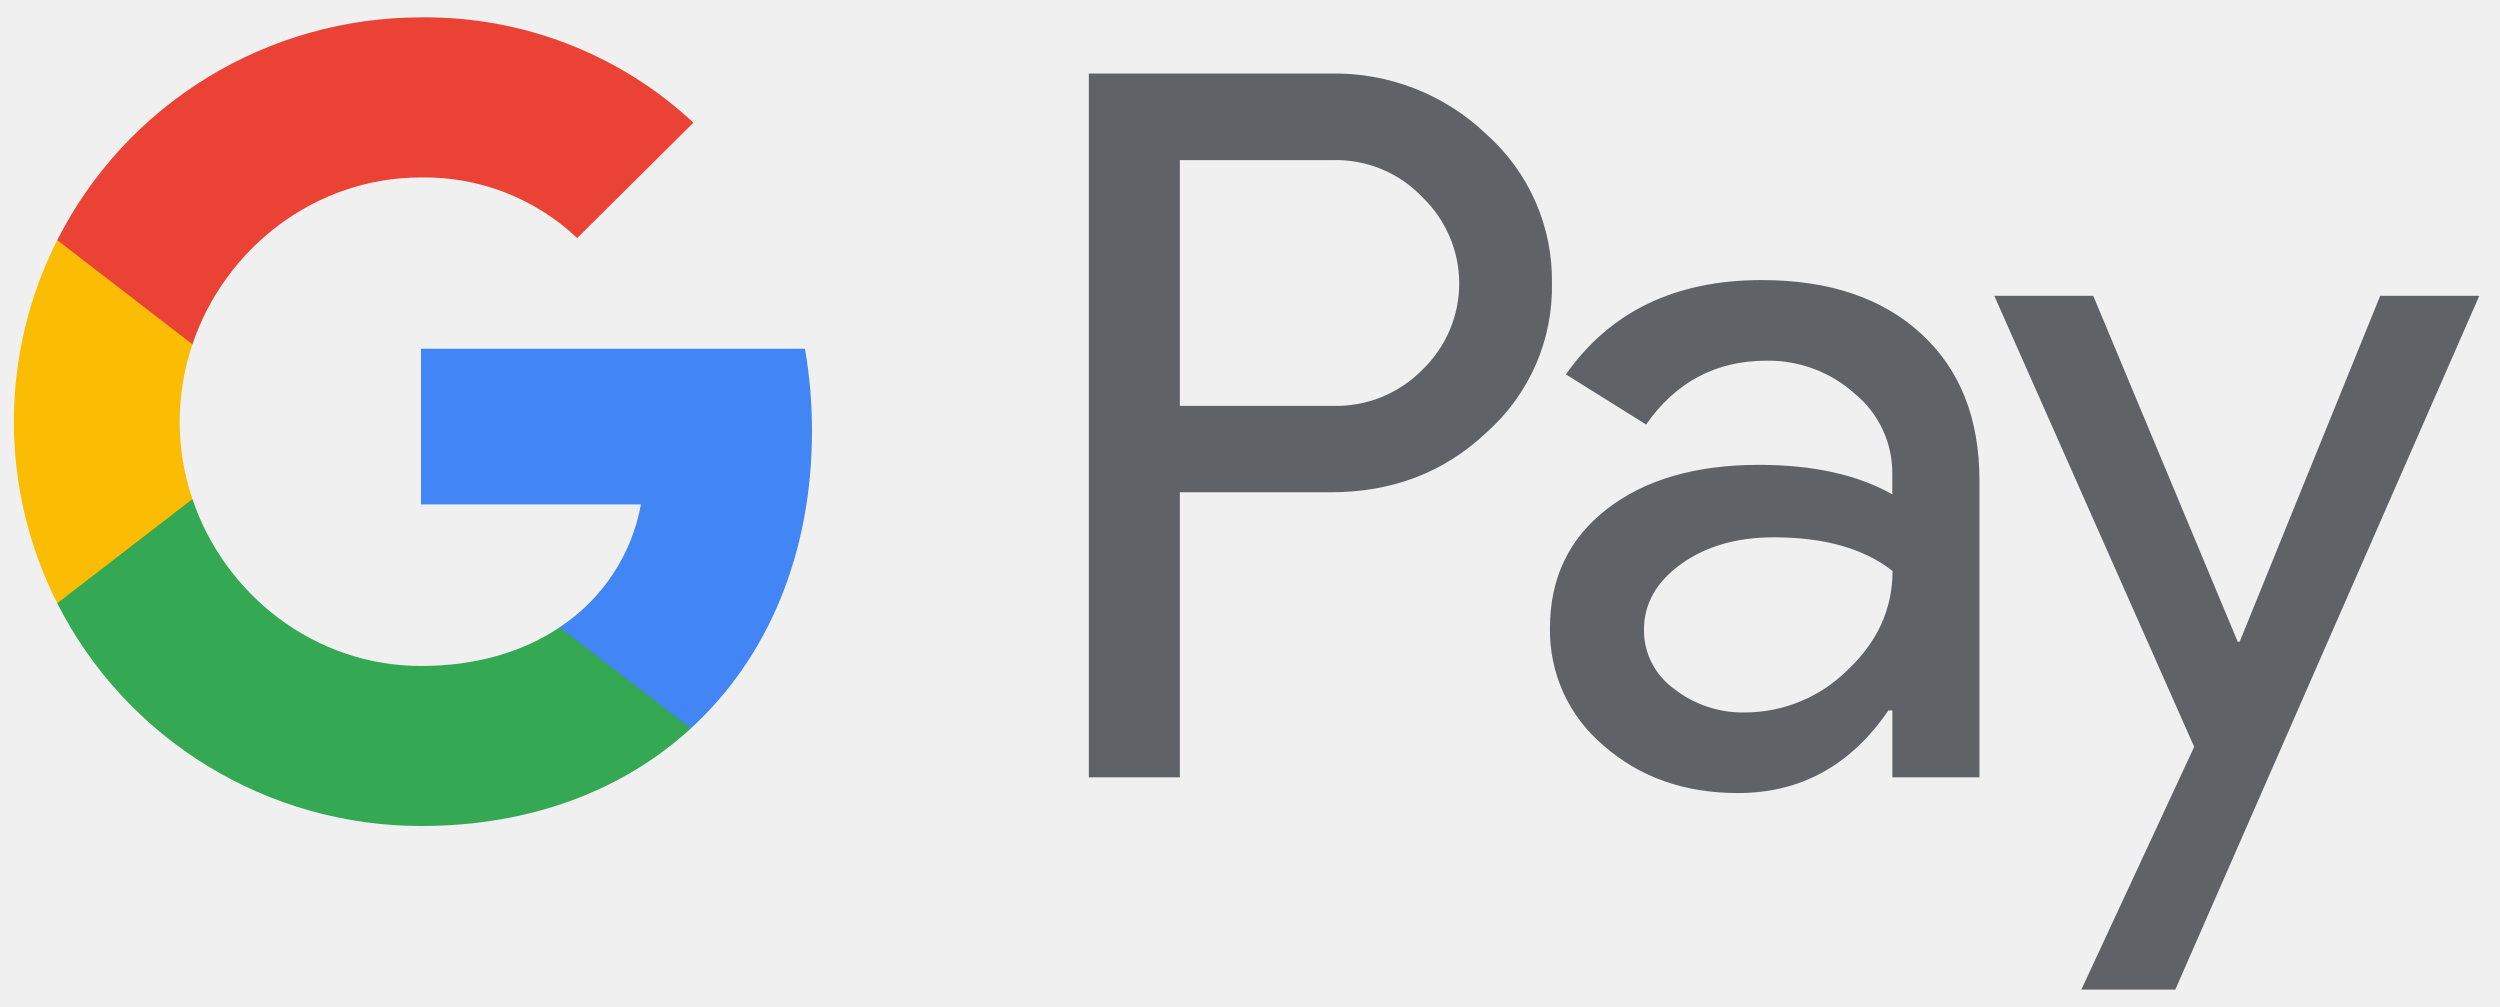
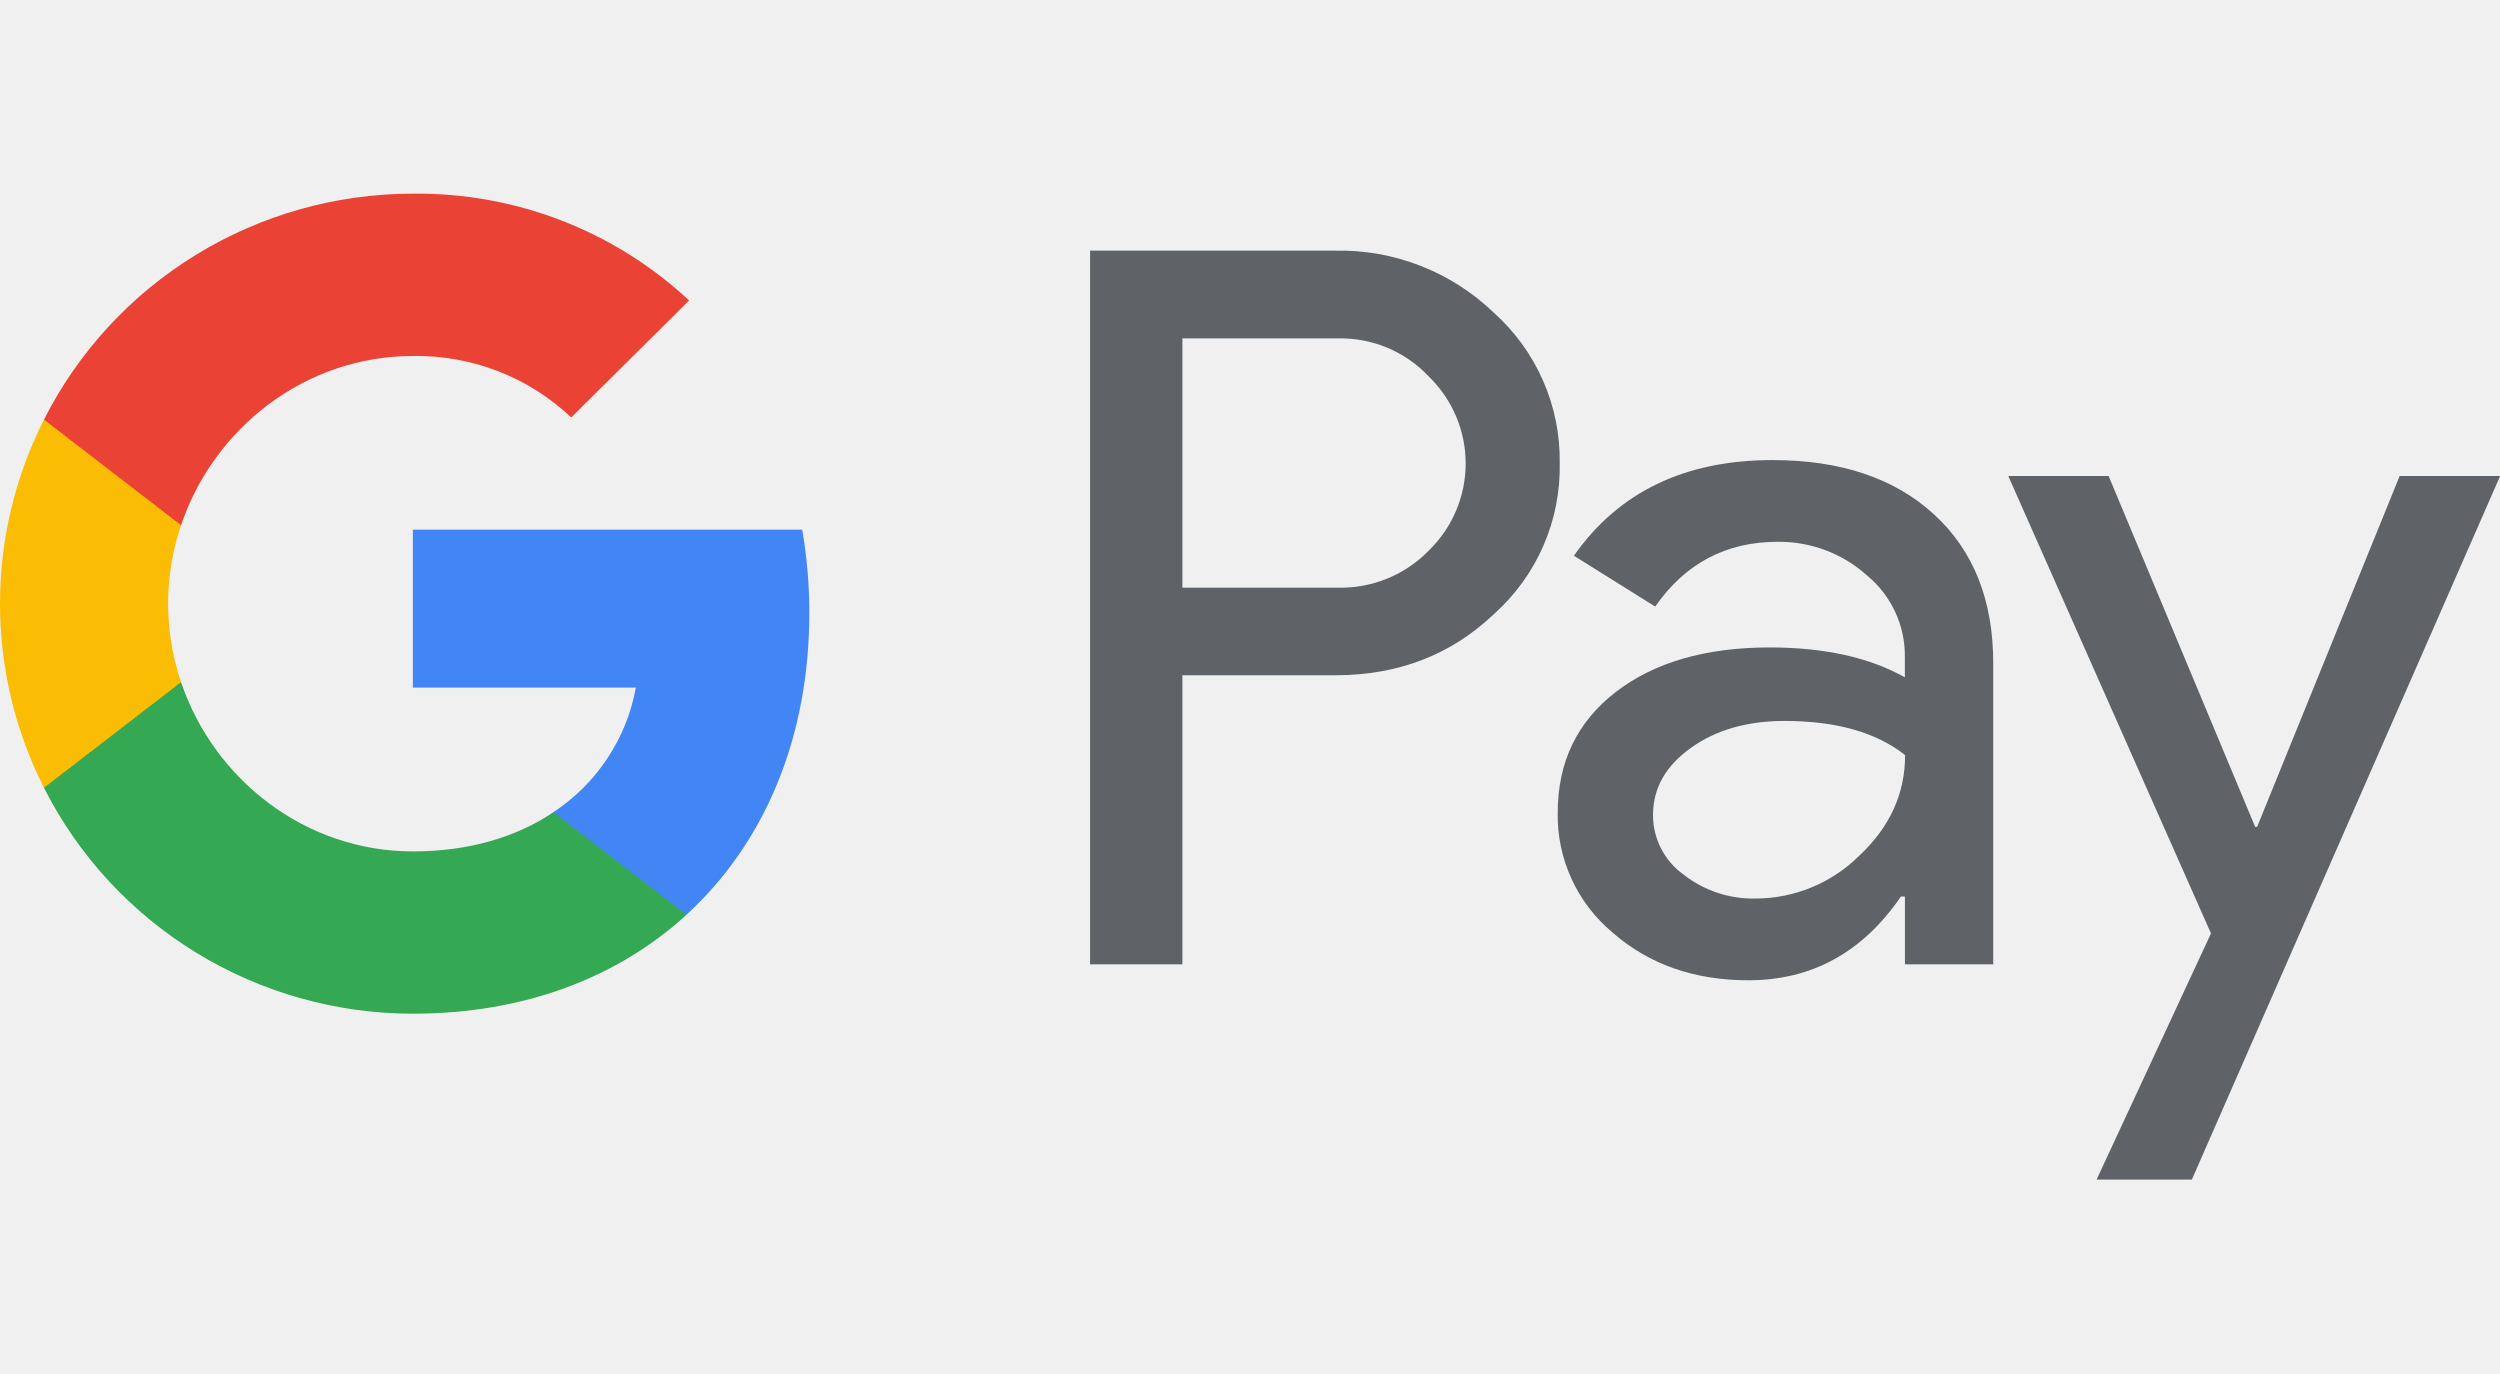
- <svg xmlns="http://www.w3.org/2000/svg" width="72" height="29" viewBox="0 0 72 29" fill="none">
-   <path d="M33.98 14.179V22.387H31.358V2.118H38.312C39.142 2.1 39.968 2.247 40.74 2.548C41.513 2.849 42.218 3.299 42.815 3.872C43.418 4.411 43.898 5.071 44.222 5.809C44.547 6.547 44.708 7.345 44.696 8.15C44.713 8.959 44.554 9.763 44.23 10.505C43.905 11.248 43.422 11.912 42.815 12.452C41.599 13.604 40.098 14.179 38.312 14.178H33.98V14.179ZM33.98 4.613V11.689H38.377C38.859 11.703 39.339 11.617 39.786 11.437C40.233 11.256 40.636 10.985 40.972 10.641C41.305 10.319 41.57 9.934 41.751 9.508C41.932 9.083 42.025 8.626 42.025 8.164C42.025 7.702 41.932 7.245 41.751 6.819C41.57 6.394 41.305 6.009 40.972 5.687C40.641 5.335 40.238 5.058 39.791 4.872C39.344 4.687 38.862 4.598 38.377 4.611H33.98V4.613Z" fill="#5F6368" />
-   <path d="M50.738 8.066C52.676 8.066 54.206 8.58 55.327 9.609C56.449 10.637 57.009 12.048 57.008 13.84V22.387H54.5V20.462H54.386C53.3 22.047 51.856 22.84 50.054 22.84C48.516 22.84 47.228 22.387 46.193 21.481C45.696 21.066 45.298 20.545 45.029 19.957C44.761 19.37 44.627 18.73 44.639 18.085C44.639 16.65 45.185 15.509 46.278 14.661C47.37 13.814 48.828 13.389 50.652 13.387C52.209 13.387 53.491 13.67 54.498 14.236V13.641C54.501 13.201 54.406 12.766 54.218 12.367C54.031 11.969 53.757 11.616 53.415 11.336C52.722 10.715 51.818 10.376 50.885 10.387C49.42 10.387 48.261 11 47.408 12.227L45.098 10.783C46.369 8.972 48.249 8.066 50.738 8.066ZM47.346 18.142C47.344 18.473 47.422 18.8 47.573 19.095C47.725 19.391 47.945 19.646 48.215 19.84C48.795 20.293 49.515 20.533 50.253 20.519C51.359 20.517 52.42 20.08 53.202 19.303C54.071 18.491 54.505 17.538 54.505 16.445C53.687 15.798 52.547 15.475 51.085 15.475C50.02 15.475 49.132 15.73 48.421 16.24C47.702 16.757 47.346 17.386 47.346 18.142Z" fill="#5F6368" />
-   <path d="M71.404 8.519L62.649 28.5H59.943L63.192 21.509L57.435 8.519H60.285L64.446 18.481H64.503L68.55 8.519H71.404Z" fill="#5F6368" />
-   <path d="M23.385 12.41C23.386 11.617 23.318 10.825 23.183 10.043H12.125V14.527H18.459C18.329 15.243 18.055 15.926 17.652 16.534C17.25 17.143 16.727 17.663 16.117 18.066V20.977H19.897C22.11 18.951 23.385 15.954 23.385 12.41Z" fill="#4285F4" />
-   <path d="M12.125 23.789C15.289 23.789 17.954 22.758 19.897 20.979L16.117 18.067C15.065 18.776 13.71 19.18 12.125 19.18C9.067 19.18 6.471 17.133 5.542 14.373H1.649V17.374C2.625 19.302 4.121 20.923 5.971 22.056C7.821 23.189 9.952 23.789 12.125 23.789Z" fill="#34A853" />
-   <path d="M5.542 14.373C5.052 12.928 5.052 11.362 5.542 9.916V6.916H1.649C0.828 8.538 0.4 10.329 0.4 12.145C0.4 13.96 0.828 15.751 1.649 17.373L5.542 14.373Z" fill="#FBBC04" />
-   <path d="M12.125 5.11C13.797 5.082 15.413 5.71 16.623 6.856L19.97 3.533C17.848 1.553 15.036 0.467 12.125 0.5C9.952 0.5 7.821 1.1 5.971 2.233C4.121 3.366 2.625 4.987 1.649 6.916L5.542 9.916C6.471 7.157 9.067 5.11 12.125 5.11Z" fill="#EA4335" />
+ <svg xmlns="http://www.w3.org/2000/svg" width="71" height="39" viewBox="0 0 71 39" fill="none">
+   <g clip-path="url(#clip0_144_1101)">
+     <path d="M33.58 19.179V27.387H30.958V7.118H37.912C38.742 7.1 39.568 7.247 40.34 7.548C41.113 7.849 41.818 8.299 42.415 8.872C43.018 9.411 43.498 10.071 43.822 10.809C44.147 11.547 44.308 12.345 44.296 13.15C44.313 13.959 44.154 14.763 43.83 15.505C43.505 16.248 43.022 16.912 42.415 17.452C41.199 18.604 39.698 19.179 37.912 19.178H33.58V19.179ZM33.58 9.613V16.689H37.977C38.459 16.703 38.939 16.617 39.386 16.436C39.833 16.256 40.236 15.985 40.572 15.641C40.905 15.319 41.17 14.934 41.351 14.508C41.532 14.083 41.625 13.626 41.625 13.164C41.625 12.702 41.532 12.245 41.351 11.819C41.17 11.394 40.905 11.009 40.572 10.687C40.241 10.335 39.838 10.058 39.391 9.872C38.944 9.687 38.462 9.598 37.977 9.611H33.58V9.613Z" fill="#5F6368" />
+     <path d="M50.338 13.066C52.276 13.066 53.806 13.58 54.927 14.609C56.049 15.637 56.609 17.048 56.608 18.84V27.387H54.1V25.462H53.986C52.9 27.047 51.456 27.84 49.654 27.84C48.116 27.84 46.828 27.387 45.793 26.481C45.296 26.066 44.898 25.545 44.63 24.957C44.361 24.37 44.227 23.73 44.239 23.085C44.239 21.65 44.785 20.509 45.877 19.661C46.97 18.814 48.428 18.389 50.252 18.387C51.809 18.387 53.091 18.67 54.098 19.236V18.641C54.101 18.201 54.006 17.766 53.818 17.367C53.631 16.969 53.357 16.616 53.015 16.336C52.322 15.715 51.418 15.376 50.485 15.387C49.02 15.387 47.861 16 47.008 17.227L44.698 15.783C45.969 13.972 47.849 13.066 50.338 13.066ZM46.946 23.142C46.944 23.473 47.022 23.8 47.173 24.095C47.325 24.391 47.545 24.646 47.815 24.84C48.395 25.293 49.115 25.533 49.853 25.519C50.959 25.517 52.02 25.08 52.802 24.303C53.671 23.491 54.105 22.538 54.105 21.445C53.287 20.798 52.147 20.475 50.685 20.475C49.62 20.475 48.732 20.73 48.021 21.24C47.302 21.757 46.946 22.386 46.946 23.142V23.142Z" fill="#5F6368" />
+     <path d="M71.004 13.519L62.249 33.5H59.543L62.792 26.509L57.035 13.519H59.885L64.046 23.481H64.103L68.15 13.519H71.004Z" fill="#5F6368" />
+     <path d="M22.985 17.41C22.986 16.617 22.918 15.825 22.783 15.043H11.725V19.527H18.058C17.929 20.244 17.655 20.926 17.252 21.534C16.85 22.143 16.327 22.663 15.717 23.066V25.977H19.497C21.71 23.951 22.985 20.954 22.985 17.41Z" fill="#4285F4" />
+     <path d="M11.725 28.789C14.889 28.789 17.554 27.758 19.497 25.979L15.717 23.067C14.665 23.776 13.31 24.18 11.725 24.18C8.667 24.18 6.071 22.133 5.142 19.373H1.249V22.374C2.225 24.302 3.721 25.923 5.571 27.056C7.421 28.189 9.552 28.789 11.725 28.789V28.789Z" fill="#34A853" />
+     <path d="M5.142 19.373C4.652 17.927 4.652 16.362 5.142 14.916V11.916H1.249C0.428 13.538 0 15.329 0 17.145C0 18.96 0.428 20.751 1.249 22.373L5.142 19.373Z" fill="#FBBC04" />
+     <path d="M11.725 10.11C13.397 10.082 15.013 10.71 16.223 11.856L19.57 8.533C17.448 6.553 14.636 5.467 11.725 5.5C9.552 5.5 7.421 6.1 5.571 7.233C3.721 8.366 2.225 9.987 1.249 11.916L5.142 14.916C6.071 12.157 8.667 10.11 11.725 10.11Z" fill="#EA4335" />
+   </g>
+   <defs>
+     <clipPath id="clip0_144_1101">
+       <rect width="71" height="39" fill="white" />
+     </clipPath>
+   </defs>
</svg>
